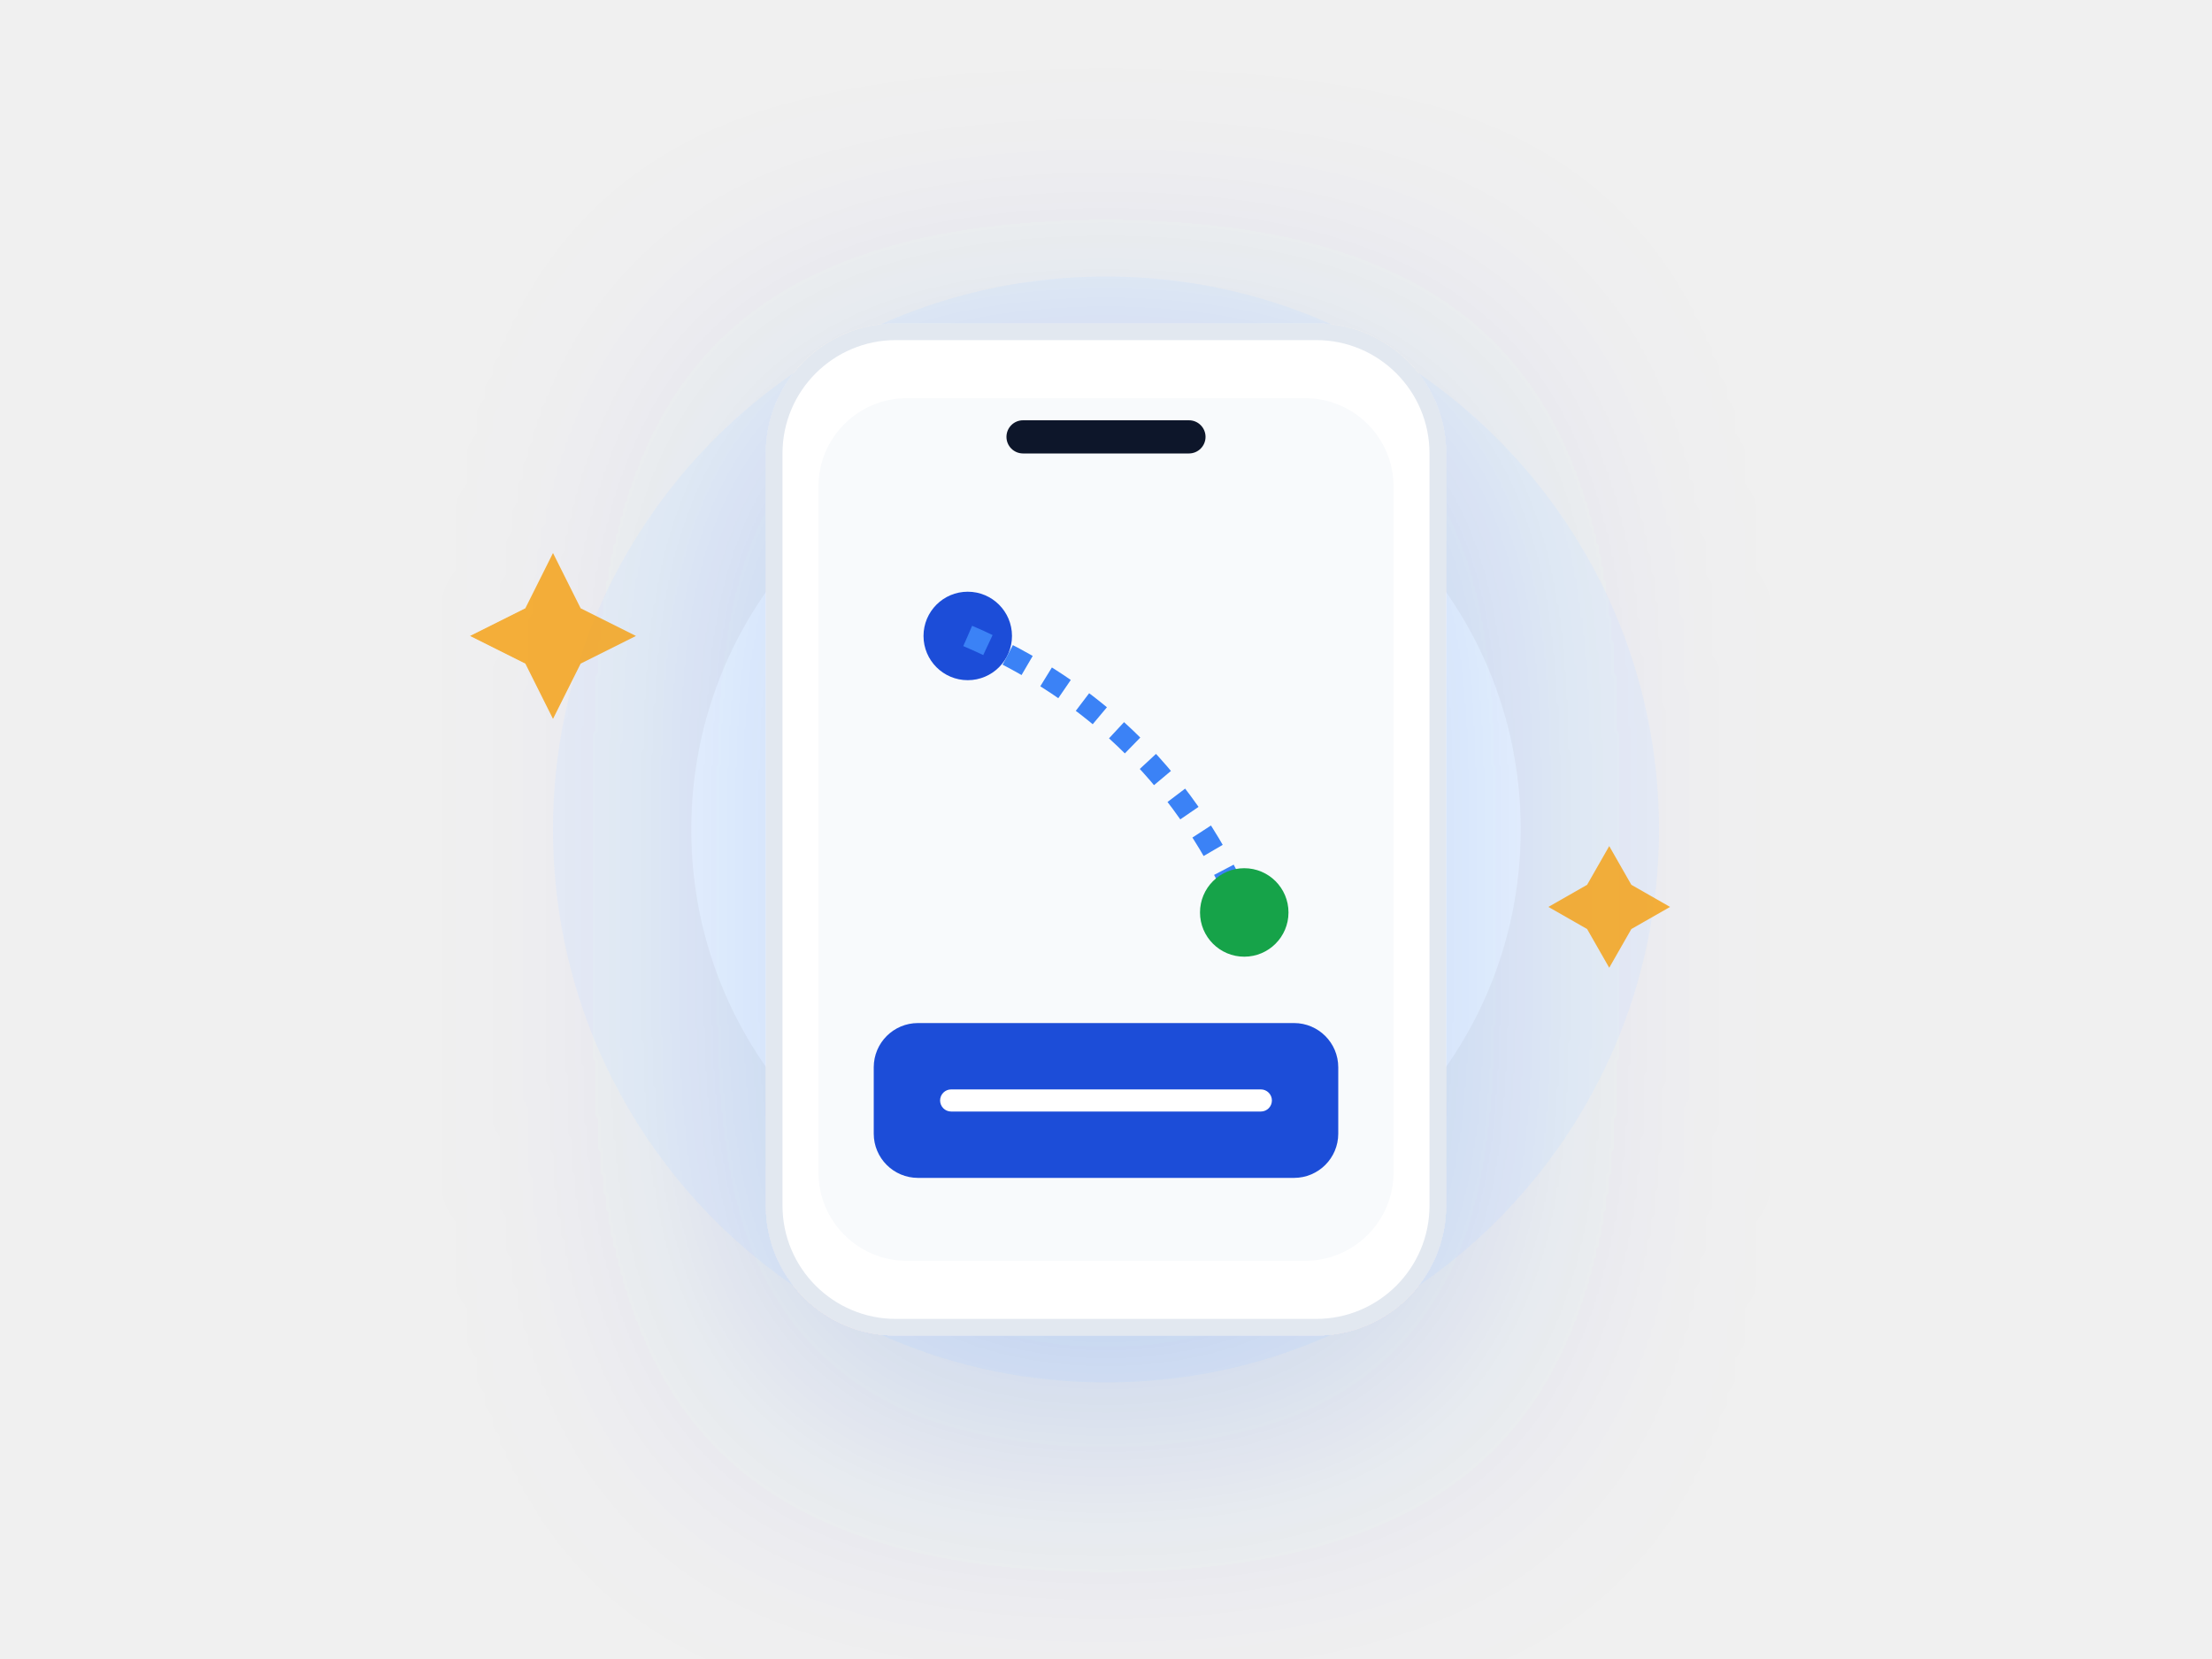
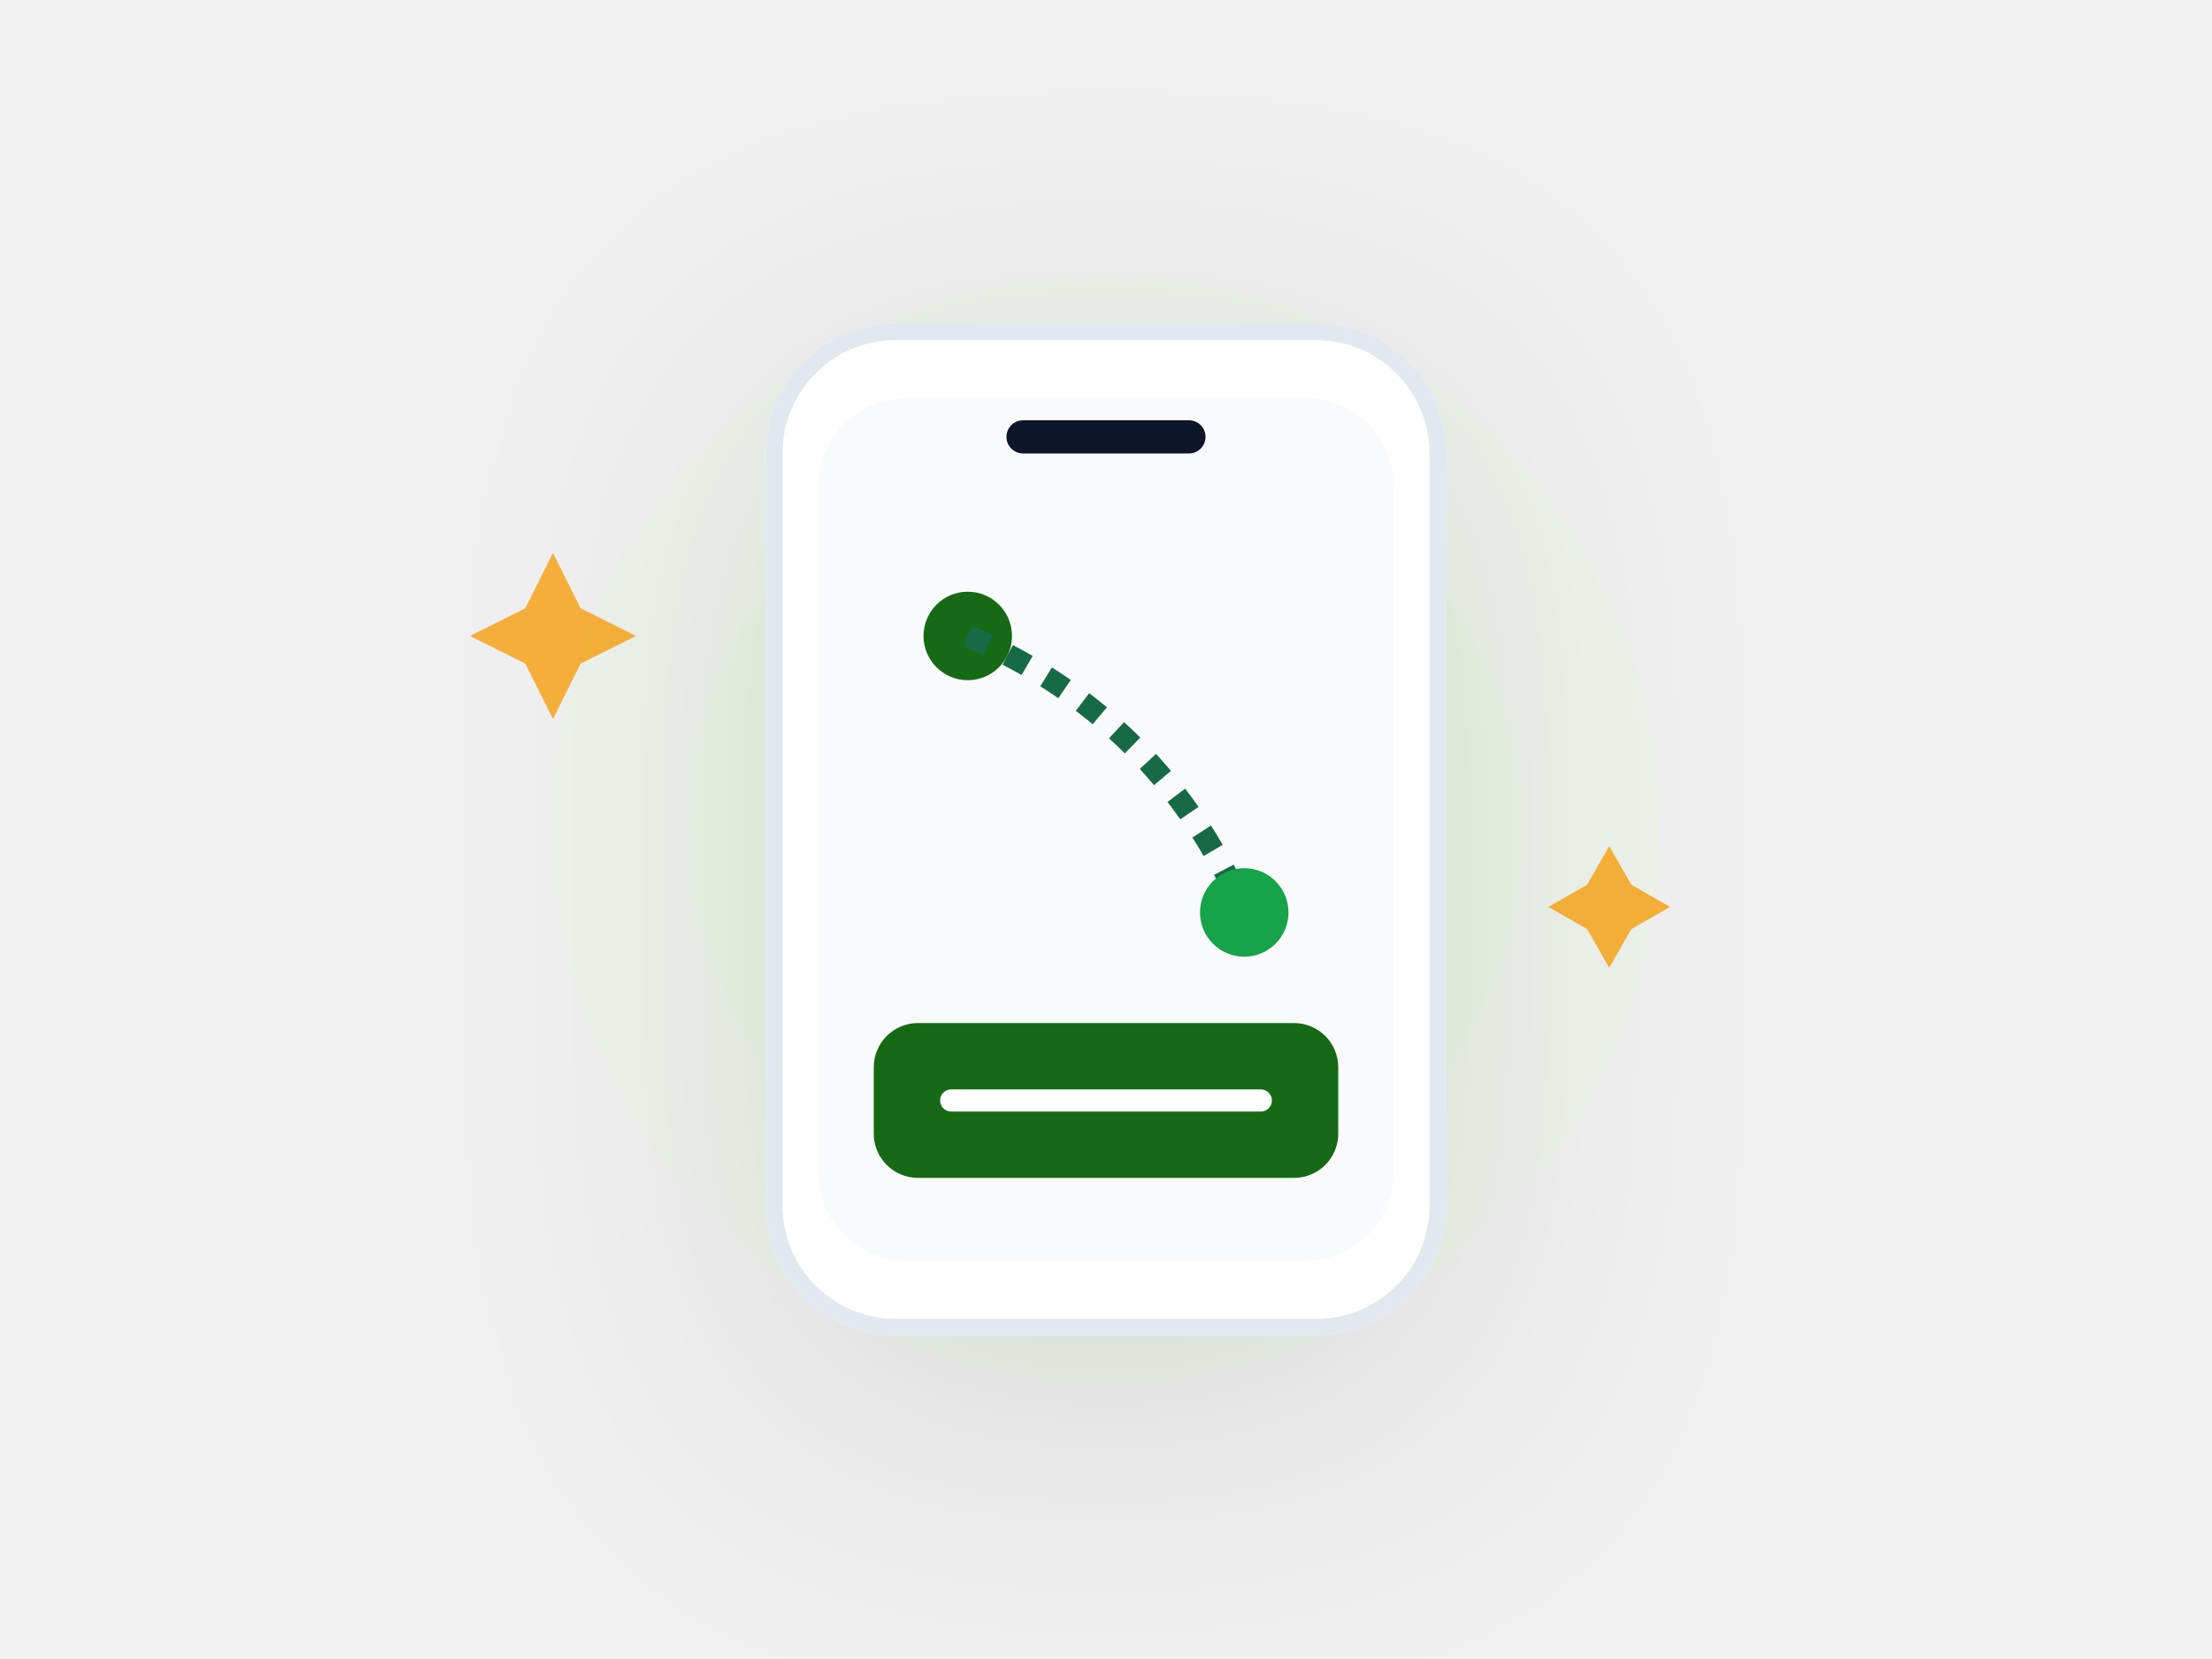
<svg xmlns="http://www.w3.org/2000/svg" width="400" height="300" viewBox="0 0 400 300" fill="none">
-   <circle cx="200" cy="150" r="100" fill="#DBEAFE" fill-opacity="0.4" />
-   <circle cx="200" cy="150" r="75" fill="#EFF6FF" />
-   <g transform="translate(140, 60)" filter="drop-shadow(0px 12px 28px rgba(29, 78, 216, 0.2))">
+   <circle cx="200" cy="150" r="100" fill="#EAF5E5" fill-opacity="0.4" />
+   <circle cx="200" cy="150" r="75" fill="#EAF5E5" />
+   <g transform="translate(140, 60)" filter="drop-shadow(0px 12px 28px #141A141A)">
    <rect width="120" height="180" rx="22" fill="#FFFFFF" stroke="#E2E8F0" stroke-width="3" />
    <rect x="8" y="12" width="104" height="156" rx="16" fill="#F8FAFC" />
    <rect x="42" y="16" width="36" height="6" rx="3" fill="#0F172A" />
-     <circle cx="35" cy="55" r="8" fill="#1D4ED8" />
-     <path d="M35 55 Q70 70 85 105" stroke="#3B82F6" stroke-width="4" stroke-dasharray="4 4" fill="none" />
+     <circle cx="35" cy="55" r="8" fill="#176B17" />
+     <path d="M35 55 Q70 70 85 105" stroke="#176B45" stroke-width="4" stroke-dasharray="4 4" fill="none" />
    <circle cx="85" cy="105" r="8" fill="#16A34A" />
-     <rect x="18" y="125" width="84" height="28" rx="8" fill="#1D4ED8" />
+     <rect x="18" y="125" width="84" height="28" rx="8" fill="#176B17" />
    <rect x="30" y="137" width="60" height="4" rx="2" fill="#FFFFFF" />
  </g>
  <g fill="#F59E0B">
    <path d="M105 110 L115 115 L105 120 L100 130 L95 120 L85 115 L95 110 L100 100 Z" opacity="0.8" />
    <path d="M295 160 L302 164 L295 168 L291 175 L287 168 L280 164 L287 160 L291 153 Z" opacity="0.8" />
  </g>
</svg>
